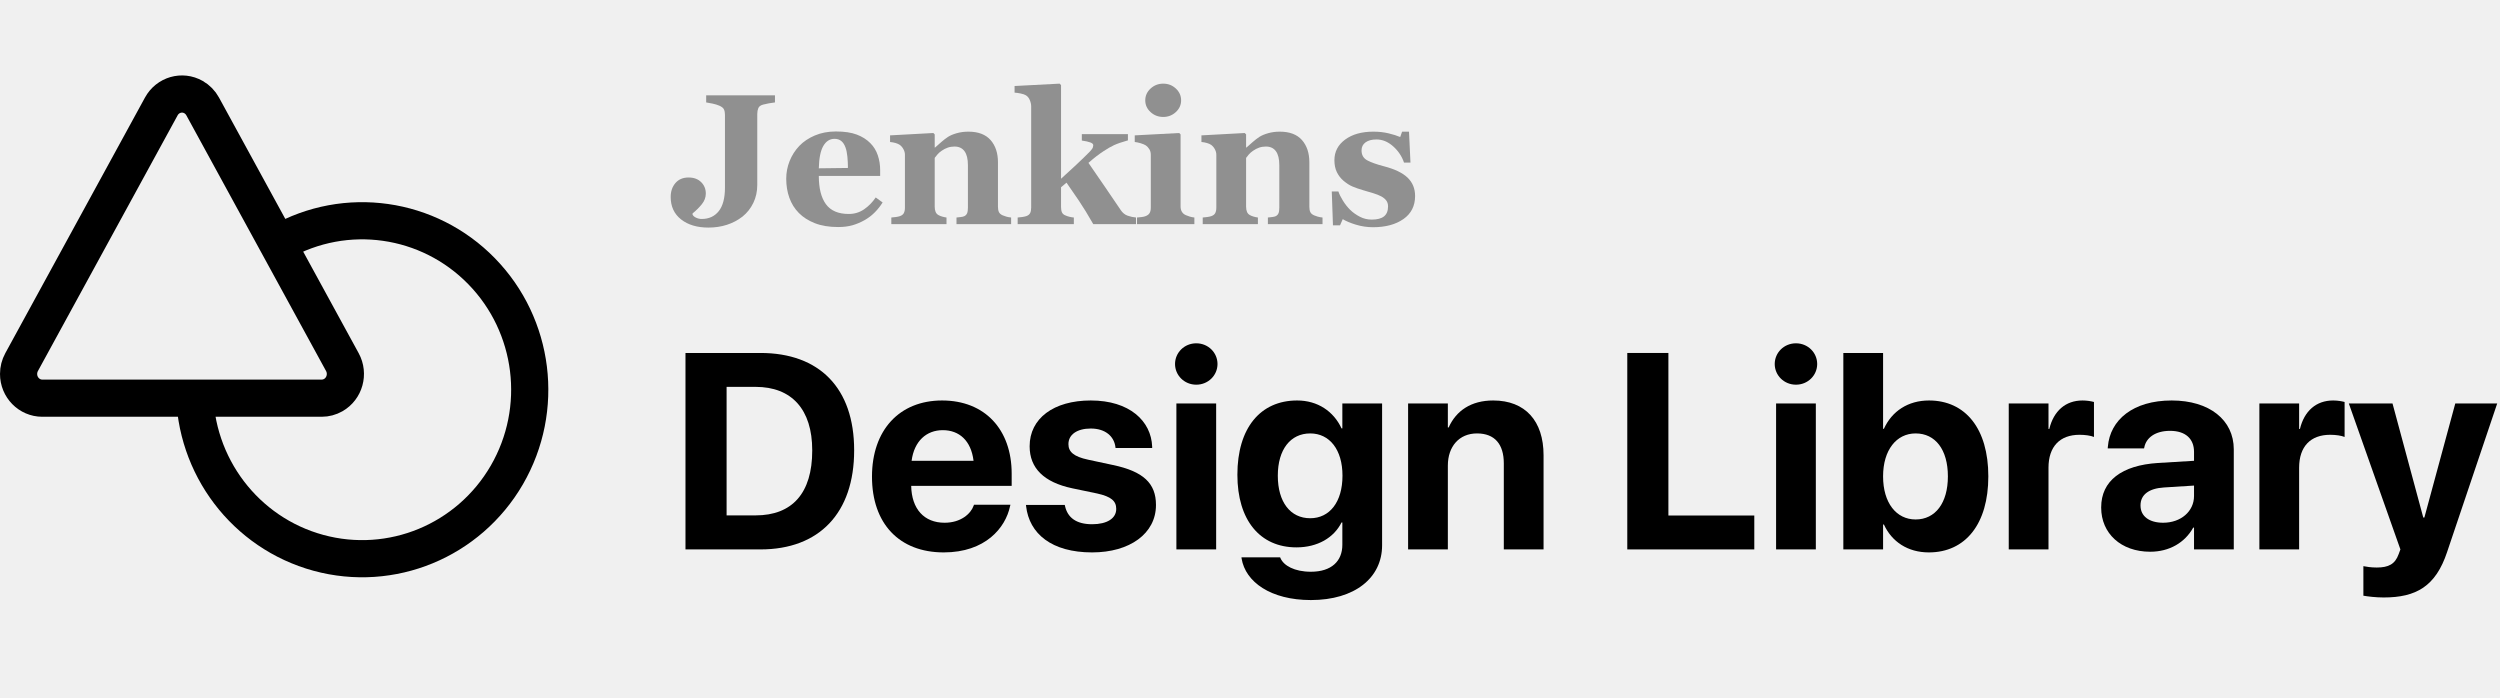
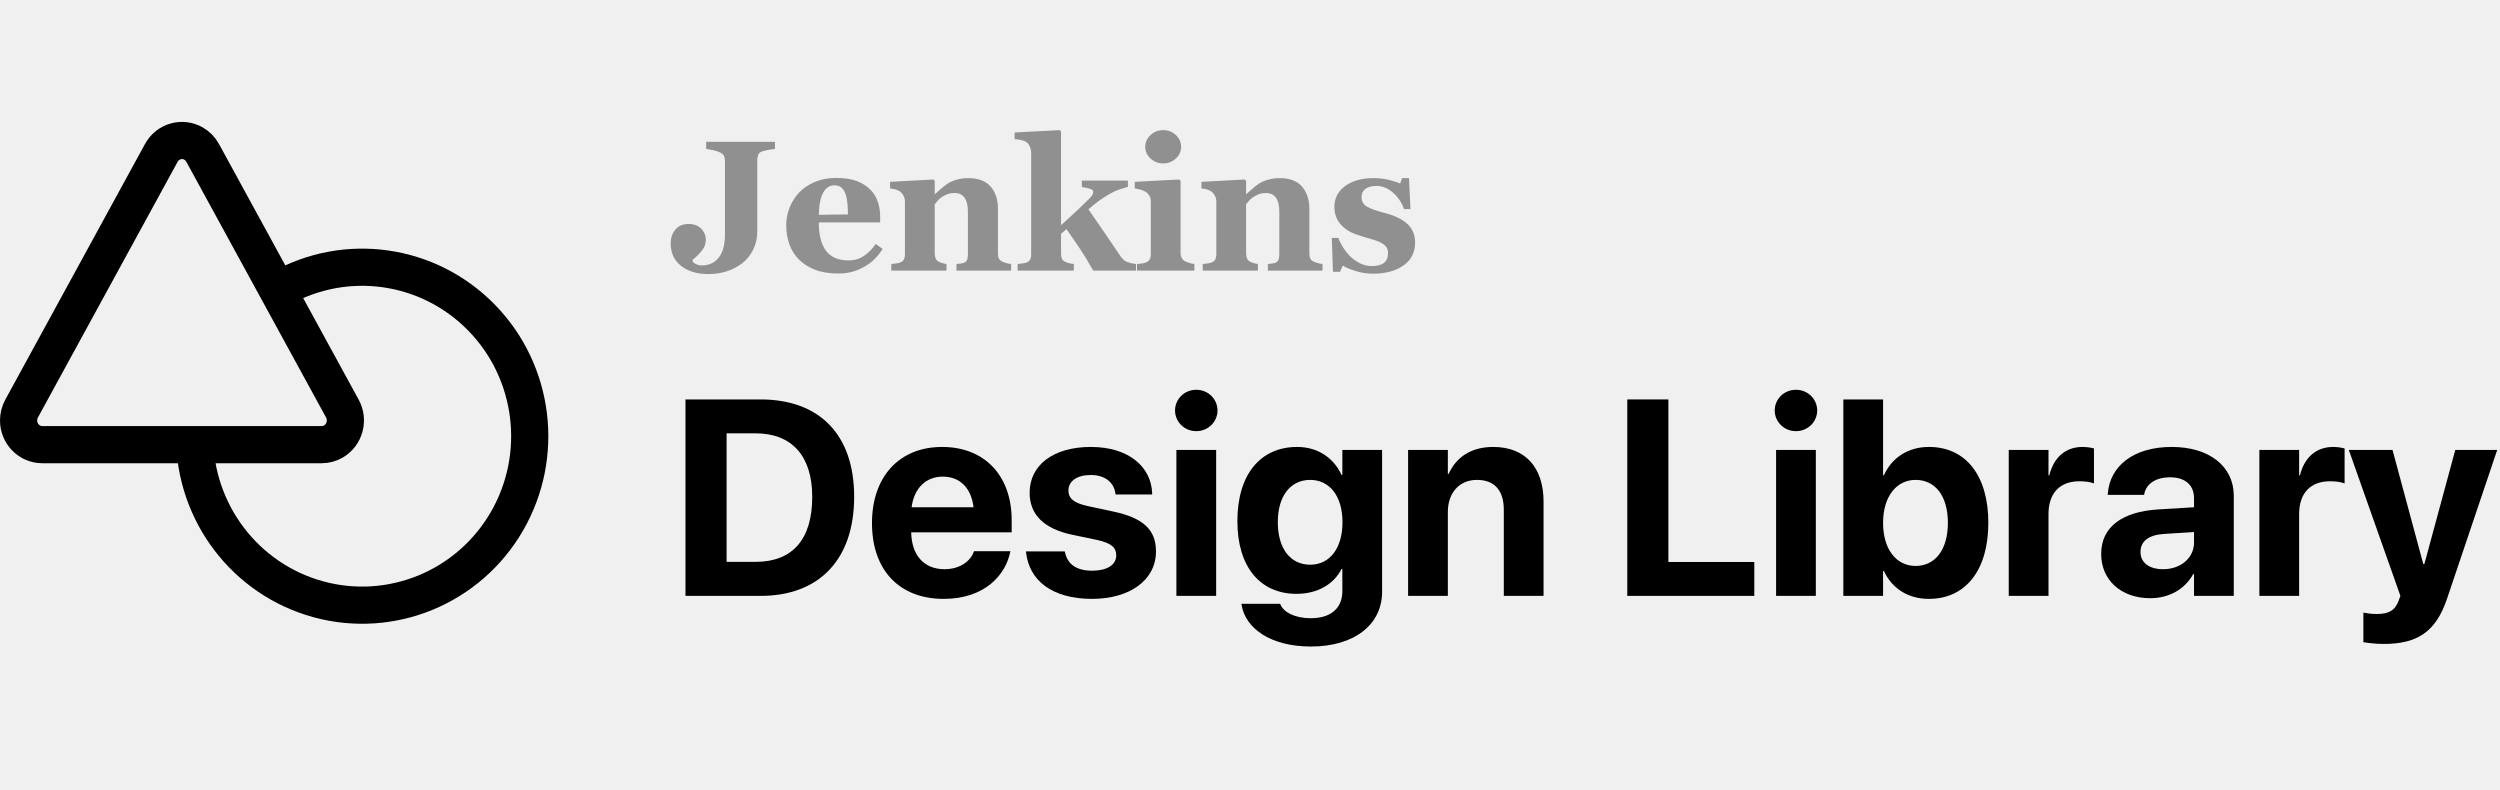
- <svg xmlns="http://www.w3.org/2000/svg" width="269px" height="75px" viewBox="0 0 269 57" version="1.1">
+ <svg xmlns="http://www.w3.org/2000/svg" width="269px" height="85px" viewBox="0 0 269 57" version="1.1">
  <g stroke="none" stroke-width="1" fill="none" fill-rule="evenodd">
    <g transform="translate(2, 0)">
      <g class="text" opacity="0.4" transform="translate(70.16602, 0)" fill="#000000" fill-rule="nonzero">
        <path d="M11.221,2.021 C10.96,2.054 10.739,2.087 10.557,2.119 C10.374,2.152 10.169,2.197 9.941,2.256 C9.674,2.327 9.504,2.454 9.429,2.637 C9.354,2.819 9.316,3.027 9.316,3.262 L9.316,10.898 C9.316,11.602 9.175,12.246 8.892,12.832 C8.608,13.418 8.219,13.91 7.725,14.307 C7.223,14.697 6.663,14.992 6.045,15.19 C5.426,15.389 4.766,15.488 4.062,15.488 C2.845,15.488 1.864,15.195 1.118,14.609 C0.373,14.023 0,13.219 0,12.197 C0,11.592 0.171,11.09 0.513,10.693 C0.854,10.296 1.325,10.098 1.924,10.098 C2.49,10.098 2.941,10.264 3.276,10.596 C3.612,10.928 3.779,11.338 3.779,11.826 C3.779,12.243 3.634,12.629 3.345,12.983 C3.055,13.338 2.725,13.665 2.354,13.965 L2.354,14.092 C2.412,14.222 2.539,14.333 2.734,14.424 C2.93,14.515 3.128,14.561 3.33,14.561 C4.111,14.561 4.725,14.281 5.171,13.721 C5.617,13.161 5.84,12.314 5.84,11.182 L5.84,3.359 C5.84,3.125 5.804,2.93 5.732,2.773 C5.661,2.617 5.488,2.48 5.215,2.363 C5.02,2.279 4.784,2.207 4.507,2.148 C4.23,2.09 4.001,2.048 3.818,2.021 L3.818,1.26 L11.221,1.26 L11.221,2.021 Z" />
        <path d="M22.803,12.783 C22.575,13.154 22.3,13.504 21.978,13.833 C21.655,14.162 21.289,14.443 20.879,14.678 C20.443,14.925 20.002,15.112 19.556,15.239 C19.11,15.366 18.597,15.43 18.018,15.43 C17.054,15.43 16.222,15.293 15.522,15.02 C14.823,14.746 14.245,14.378 13.789,13.916 C13.333,13.454 12.993,12.909 12.769,12.28 C12.544,11.652 12.432,10.97 12.432,10.234 C12.432,9.57 12.554,8.934 12.798,8.325 C13.042,7.716 13.389,7.174 13.838,6.699 C14.281,6.237 14.839,5.863 15.513,5.576 C16.187,5.29 16.94,5.146 17.773,5.146 C18.685,5.146 19.434,5.257 20.02,5.479 C20.605,5.7 21.09,6.006 21.475,6.396 C21.846,6.768 22.116,7.205 22.285,7.71 C22.454,8.215 22.539,8.743 22.539,9.297 L22.539,9.932 L15.938,9.932 C15.938,11.266 16.195,12.282 16.709,12.979 C17.223,13.675 18.04,14.023 19.16,14.023 C19.772,14.023 20.322,13.856 20.811,13.521 C21.299,13.185 21.715,12.76 22.061,12.246 L22.803,12.783 Z M19.072,9.072 C19.072,8.682 19.053,8.281 19.014,7.871 C18.975,7.461 18.906,7.126 18.809,6.865 C18.698,6.559 18.547,6.328 18.354,6.172 C18.162,6.016 17.92,5.938 17.627,5.938 C17.126,5.938 16.725,6.191 16.426,6.699 C16.126,7.207 15.964,8.011 15.938,9.111 L19.072,9.072 Z" />
        <path d="M36.631,15.117 L30.752,15.117 L30.752,14.404 C30.876,14.391 31.025,14.375 31.201,14.355 C31.377,14.336 31.51,14.303 31.602,14.258 C31.738,14.186 31.836,14.082 31.895,13.945 C31.953,13.809 31.982,13.607 31.982,13.34 L31.982,8.77 C31.982,8.105 31.86,7.606 31.616,7.271 C31.372,6.935 31.012,6.768 30.537,6.768 C30.277,6.768 30.034,6.807 29.81,6.885 C29.585,6.963 29.365,7.077 29.15,7.227 C28.962,7.357 28.81,7.49 28.696,7.627 C28.582,7.764 28.486,7.884 28.408,7.988 L28.408,13.232 C28.408,13.46 28.441,13.651 28.506,13.804 C28.571,13.957 28.678,14.072 28.828,14.15 C28.932,14.209 29.062,14.261 29.219,14.307 C29.375,14.352 29.528,14.385 29.678,14.404 L29.678,15.117 L23.74,15.117 L23.74,14.404 C23.903,14.391 24.067,14.373 24.233,14.351 C24.399,14.328 24.541,14.297 24.658,14.258 C24.867,14.186 25.01,14.076 25.088,13.926 C25.166,13.776 25.205,13.581 25.205,13.34 L25.205,7.656 C25.205,7.454 25.153,7.256 25.049,7.061 C24.945,6.865 24.808,6.706 24.639,6.582 C24.521,6.504 24.373,6.439 24.194,6.387 C24.015,6.335 23.818,6.299 23.604,6.279 L23.604,5.566 L28.262,5.312 L28.408,5.459 L28.408,6.875 L28.447,6.875 C28.63,6.712 28.851,6.517 29.111,6.289 C29.372,6.061 29.613,5.876 29.834,5.732 C30.075,5.576 30.391,5.443 30.781,5.332 C31.172,5.221 31.589,5.166 32.031,5.166 C33.092,5.166 33.888,5.467 34.419,6.069 C34.95,6.672 35.215,7.471 35.215,8.467 L35.215,13.252 C35.215,13.493 35.251,13.685 35.322,13.828 C35.394,13.971 35.527,14.085 35.723,14.17 C35.827,14.215 35.955,14.261 36.108,14.307 C36.261,14.352 36.436,14.385 36.631,14.404 L36.631,15.117 Z" />
        <path d="M50.068,15.117 L45.469,15.117 C44.902,14.121 44.385,13.276 43.916,12.583 C43.447,11.89 43.005,11.247 42.588,10.654 L42.002,11.152 L42.002,13.281 C42.002,13.516 42.036,13.708 42.104,13.857 C42.173,14.007 42.305,14.118 42.5,14.189 C42.617,14.242 42.754,14.287 42.91,14.326 C43.066,14.365 43.223,14.391 43.379,14.404 L43.379,15.117 L37.334,15.117 L37.334,14.404 C37.497,14.391 37.66,14.373 37.822,14.351 C37.985,14.328 38.128,14.297 38.252,14.258 C38.46,14.186 38.602,14.076 38.677,13.926 C38.752,13.776 38.789,13.581 38.789,13.34 L38.789,2.451 C38.789,2.236 38.742,2.013 38.647,1.782 C38.553,1.551 38.415,1.377 38.232,1.26 C38.109,1.182 37.923,1.117 37.676,1.064 C37.428,1.012 37.204,0.98 37.002,0.967 L37.002,0.254 L41.855,0 L42.002,0.156 L42.002,10.234 C42.484,9.805 43.026,9.307 43.628,8.74 C44.23,8.174 44.714,7.705 45.078,7.334 C45.293,7.113 45.412,6.945 45.435,6.831 C45.457,6.717 45.469,6.647 45.469,6.621 C45.469,6.504 45.366,6.406 45.161,6.328 C44.956,6.25 44.648,6.182 44.238,6.123 L44.238,5.43 L49.199,5.43 L49.199,6.104 C48.548,6.286 48.052,6.457 47.71,6.616 C47.368,6.776 46.995,6.989 46.592,7.256 C46.325,7.432 46.066,7.616 45.815,7.808 C45.565,8 45.277,8.239 44.951,8.525 C45.589,9.45 46.178,10.306 46.719,11.094 C47.259,11.882 47.826,12.715 48.418,13.594 C48.62,13.9 48.87,14.105 49.17,14.209 C49.469,14.313 49.769,14.378 50.068,14.404 L50.068,15.117 Z" />
        <path d="M56.348,15.117 L50.176,15.117 L50.176,14.404 C50.345,14.391 50.511,14.375 50.674,14.355 C50.837,14.336 50.977,14.303 51.094,14.258 C51.302,14.18 51.449,14.067 51.533,13.921 C51.618,13.774 51.66,13.581 51.66,13.34 L51.66,7.656 C51.66,7.428 51.608,7.228 51.504,7.056 C51.4,6.883 51.27,6.745 51.113,6.641 C50.996,6.562 50.819,6.488 50.581,6.416 C50.343,6.344 50.127,6.299 49.932,6.279 L49.932,5.566 L54.717,5.312 L54.863,5.459 L54.863,13.213 C54.863,13.441 54.912,13.634 55.01,13.794 C55.107,13.953 55.247,14.072 55.43,14.15 C55.56,14.209 55.703,14.261 55.859,14.307 C56.016,14.352 56.178,14.385 56.348,14.404 L56.348,15.117 Z M54.922,1.797 C54.922,2.292 54.731,2.713 54.351,3.062 C53.97,3.41 53.519,3.584 52.998,3.584 C52.471,3.584 52.017,3.41 51.636,3.062 C51.255,2.713 51.064,2.292 51.064,1.797 C51.064,1.302 51.255,0.879 51.636,0.527 C52.017,0.176 52.471,0 52.998,0 C53.525,0 53.978,0.176 54.355,0.527 C54.733,0.879 54.922,1.302 54.922,1.797 Z" />
        <path d="M70.137,15.117 L64.258,15.117 L64.258,14.404 C64.382,14.391 64.531,14.375 64.707,14.355 C64.883,14.336 65.016,14.303 65.107,14.258 C65.244,14.186 65.342,14.082 65.4,13.945 C65.459,13.809 65.488,13.607 65.488,13.34 L65.488,8.77 C65.488,8.105 65.366,7.606 65.122,7.271 C64.878,6.935 64.518,6.768 64.043,6.768 C63.783,6.768 63.54,6.807 63.315,6.885 C63.091,6.963 62.871,7.077 62.656,7.227 C62.467,7.357 62.316,7.49 62.202,7.627 C62.088,7.764 61.992,7.884 61.914,7.988 L61.914,13.232 C61.914,13.46 61.947,13.651 62.012,13.804 C62.077,13.957 62.184,14.072 62.334,14.15 C62.438,14.209 62.568,14.261 62.725,14.307 C62.881,14.352 63.034,14.385 63.184,14.404 L63.184,15.117 L57.246,15.117 L57.246,14.404 C57.409,14.391 57.573,14.373 57.739,14.351 C57.905,14.328 58.047,14.297 58.164,14.258 C58.372,14.186 58.516,14.076 58.594,13.926 C58.672,13.776 58.711,13.581 58.711,13.34 L58.711,7.656 C58.711,7.454 58.659,7.256 58.555,7.061 C58.451,6.865 58.314,6.706 58.145,6.582 C58.027,6.504 57.879,6.439 57.7,6.387 C57.521,6.335 57.324,6.299 57.109,6.279 L57.109,5.566 L61.768,5.312 L61.914,5.459 L61.914,6.875 L61.953,6.875 C62.135,6.712 62.357,6.517 62.617,6.289 C62.878,6.061 63.118,5.876 63.34,5.732 C63.581,5.576 63.896,5.443 64.287,5.332 C64.678,5.221 65.094,5.166 65.537,5.166 C66.598,5.166 67.394,5.467 67.925,6.069 C68.455,6.672 68.721,7.471 68.721,8.467 L68.721,13.252 C68.721,13.493 68.757,13.685 68.828,13.828 C68.9,13.971 69.033,14.085 69.229,14.17 C69.333,14.215 69.461,14.261 69.614,14.307 C69.767,14.352 69.941,14.385 70.137,14.404 L70.137,15.117 Z" />
        <path d="M75.566,15.449 C74.935,15.449 74.318,15.356 73.716,15.171 C73.114,14.985 72.646,14.788 72.314,14.58 L72.021,15.244 L71.26,15.244 L71.133,11.602 L71.846,11.602 C71.943,11.895 72.106,12.225 72.334,12.593 C72.562,12.961 72.822,13.291 73.115,13.584 C73.421,13.877 73.771,14.124 74.165,14.326 C74.559,14.528 74.98,14.629 75.43,14.629 C76.022,14.629 76.463,14.513 76.753,14.282 C77.043,14.051 77.188,13.695 77.188,13.213 C77.188,12.952 77.122,12.738 76.992,12.568 C76.862,12.399 76.683,12.253 76.455,12.129 C76.201,11.999 75.923,11.888 75.62,11.797 C75.317,11.706 74.945,11.595 74.502,11.465 C74.059,11.335 73.68,11.203 73.364,11.069 C73.049,10.936 72.721,10.726 72.383,10.439 C72.09,10.186 71.855,9.88 71.68,9.521 C71.504,9.163 71.416,8.737 71.416,8.242 C71.416,7.324 71.802,6.582 72.573,6.016 C73.345,5.449 74.355,5.166 75.605,5.166 C76.198,5.166 76.743,5.226 77.241,5.347 C77.739,5.467 78.158,5.599 78.496,5.742 L78.701,5.166 L79.443,5.166 L79.6,8.496 L78.906,8.496 C78.678,7.819 78.288,7.235 77.734,6.743 C77.181,6.252 76.585,6.006 75.947,6.006 C75.446,6.006 75.052,6.11 74.766,6.318 C74.479,6.527 74.336,6.816 74.336,7.188 C74.336,7.682 74.546,8.04 74.966,8.262 C75.386,8.483 75.973,8.691 76.729,8.887 C77.894,9.186 78.747,9.595 79.287,10.112 C79.827,10.63 80.098,11.289 80.098,12.09 C80.098,13.158 79.679,13.984 78.843,14.57 C78.006,15.156 76.914,15.449 75.566,15.449 Z" />
      </g>
      <g class="text" transform="translate(71.75781, 27.93945)" fill="#000000" fill-rule="nonzero">
        <path d="M0,22.178 L8.071,22.178 C14.414,22.178 18.149,18.237 18.149,11.528 L18.149,11.499 C18.149,4.805 14.399,1.04 8.071,1.04 L0,1.04 L0,22.178 Z M4.424,18.516 L4.424,4.688 L7.544,4.688 C11.426,4.688 13.638,7.104 13.638,11.514 L13.638,11.543 C13.638,16.113 11.499,18.516 7.544,18.516 L4.424,18.516 Z" />
        <path d="M27.788,22.5 C32.271,22.5 34.438,19.849 34.922,17.534 L34.966,17.373 L31.04,17.373 L31.011,17.461 C30.703,18.34 29.634,19.307 27.876,19.307 C25.693,19.307 24.331,17.842 24.287,15.337 L35.098,15.337 L35.098,14.019 C35.098,9.272 32.212,6.152 27.612,6.152 C23.013,6.152 20.068,9.346 20.068,14.341 L20.068,14.355 C20.068,19.38 22.983,22.5 27.788,22.5 Z M27.686,9.346 C29.458,9.346 30.732,10.474 30.996,12.642 L24.331,12.642 C24.609,10.518 25.928,9.346 27.686,9.346 Z" />
        <path d="M43.755,22.5 C47.798,22.5 50.625,20.479 50.625,17.402 L50.625,17.388 C50.625,15.073 49.277,13.784 45.996,13.096 L43.33,12.524 C41.748,12.188 41.206,11.66 41.206,10.854 L41.206,10.84 C41.206,9.829 42.129,9.17 43.608,9.17 C45.19,9.17 46.113,10.02 46.26,11.147 L46.274,11.265 L50.215,11.265 L50.215,11.118 C50.112,8.364 47.783,6.152 43.608,6.152 C39.609,6.152 37.031,8.086 37.031,11.074 L37.031,11.089 C37.031,13.433 38.569,14.956 41.616,15.601 L44.282,16.157 C45.82,16.494 46.348,16.978 46.348,17.812 L46.348,17.827 C46.348,18.838 45.366,19.468 43.755,19.468 C42.041,19.468 41.118,18.75 40.84,17.52 L40.811,17.388 L36.636,17.388 L36.65,17.52 C36.987,20.493 39.404,22.5 43.755,22.5 Z" />
        <path d="M54.961,4.453 C56.25,4.453 57.246,3.442 57.246,2.227 C57.246,1.011 56.25,0 54.961,0 C53.672,0 52.676,1.011 52.676,2.227 C52.676,3.442 53.672,4.453 54.961,4.453 Z M52.822,22.178 L57.1,22.178 L57.1,6.475 L52.822,6.475 L52.822,22.178 Z" />
        <path d="M67.295,27.627 C72.012,27.627 74.956,25.239 74.956,21.738 L74.956,6.475 L70.679,6.475 L70.679,9.155 L70.591,9.155 C69.741,7.324 68.027,6.152 65.815,6.152 C61.846,6.152 59.385,9.126 59.385,14.136 L59.385,14.15 C59.385,19.028 61.816,21.958 65.742,21.958 C68.013,21.958 69.771,20.918 70.591,19.277 L70.679,19.277 L70.679,21.68 C70.679,23.438 69.507,24.58 67.295,24.58 C65.508,24.58 64.365,23.906 64.028,23.13 L63.984,23.027 L59.824,23.027 L59.839,23.159 C60.249,25.679 62.974,27.627 67.295,27.627 Z M67.222,18.823 C65.083,18.823 63.735,17.08 63.735,14.253 L63.735,14.238 C63.735,11.426 65.098,9.697 67.222,9.697 C69.302,9.697 70.693,11.44 70.693,14.238 L70.693,14.253 C70.693,17.065 69.316,18.823 67.222,18.823 Z" />
        <path d="M77.754,22.178 L82.031,22.178 L82.031,13.154 C82.031,11.104 83.247,9.697 85.166,9.697 C87.085,9.697 88.052,10.869 88.052,12.92 L88.052,22.178 L92.329,22.178 L92.329,12.041 C92.329,8.364 90.366,6.152 86.909,6.152 C84.536,6.152 82.925,7.251 82.119,9.053 L82.031,9.053 L82.031,6.475 L77.754,6.475 L77.754,22.178 Z" />
        <polygon points="101.338 22.178 115.005 22.178 115.005 18.53 105.762 18.53 105.762 1.04 101.338 1.04" />
        <path d="M119.487,4.453 C120.776,4.453 121.772,3.442 121.772,2.227 C121.772,1.011 120.776,0 119.487,0 C118.198,0 117.202,1.011 117.202,2.227 C117.202,3.442 118.198,4.453 119.487,4.453 Z M117.349,22.178 L121.626,22.178 L121.626,6.475 L117.349,6.475 L117.349,22.178 Z" />
        <path d="M133.784,22.5 C137.739,22.5 140.186,19.424 140.186,14.326 L140.186,14.312 C140.186,9.199 137.739,6.152 133.799,6.152 C131.558,6.152 129.814,7.295 128.95,9.199 L128.862,9.199 L128.862,1.04 L124.585,1.04 L124.585,22.178 L128.862,22.178 L128.862,19.497 L128.95,19.497 C129.8,21.357 131.528,22.5 133.784,22.5 Z M132.363,18.955 C130.283,18.955 128.862,17.168 128.862,14.326 L128.862,14.312 C128.862,11.484 130.298,9.697 132.363,9.697 C134.487,9.697 135.835,11.44 135.835,14.312 L135.835,14.326 C135.835,17.183 134.487,18.955 132.363,18.955 Z" />
        <path d="M142.383,22.178 L146.66,22.178 L146.66,13.389 C146.66,11.104 147.891,9.844 150,9.844 C150.615,9.844 151.201,9.932 151.553,10.078 L151.553,6.313 C151.23,6.226 150.791,6.152 150.322,6.152 C148.491,6.152 147.217,7.28 146.748,9.214 L146.66,9.214 L146.66,6.475 L142.383,6.475 L142.383,22.178 Z" />
        <path d="M157.603,22.427 C159.668,22.427 161.338,21.445 162.231,19.834 L162.319,19.834 L162.319,22.178 L166.597,22.178 L166.597,11.411 C166.597,8.247 163.975,6.152 159.917,6.152 C155.771,6.152 153.281,8.232 153.047,11.133 L153.032,11.309 L156.943,11.309 L156.973,11.177 C157.178,10.166 158.145,9.419 159.741,9.419 C161.411,9.419 162.319,10.283 162.319,11.675 L162.319,12.642 L158.438,12.876 C154.541,13.125 152.329,14.795 152.329,17.651 L152.329,17.681 C152.329,20.449 154.453,22.427 157.603,22.427 Z M156.562,17.461 L156.562,17.432 C156.562,16.318 157.427,15.615 159.082,15.513 L162.319,15.308 L162.319,16.436 C162.319,18.076 160.913,19.307 158.994,19.307 C157.515,19.307 156.562,18.618 156.562,17.461 Z" />
        <path d="M169.351,22.178 L173.628,22.178 L173.628,13.389 C173.628,11.104 174.858,9.844 176.968,9.844 C177.583,9.844 178.169,9.932 178.521,10.078 L178.521,6.313 C178.198,6.226 177.759,6.152 177.29,6.152 C175.459,6.152 174.185,7.28 173.716,9.214 L173.628,9.214 L173.628,6.475 L169.351,6.475 L169.351,22.178 Z" />
        <path d="M182.725,27.349 C186.211,27.349 188.32,26.162 189.551,22.456 L194.941,6.475 L190.43,6.475 L187.104,18.75 L186.987,18.75 L183.677,6.475 L178.975,6.475 L184.526,22.178 L184.336,22.69 C183.955,23.76 183.252,24.126 181.978,24.126 C181.348,24.126 180.85,24.038 180.542,23.979 L180.542,27.158 C181.04,27.246 181.89,27.349 182.725,27.349 Z" />
      </g>
      <path class="figures" d="M32.614,33.844 L2.55,33.844 C1.142,33.844 0,32.677 0,31.237 C0,30.791 0.112,30.353 0.324,29.965 L15.356,2.453 C16.043,1.196 17.596,0.746 18.826,1.449 C19.237,1.684 19.577,2.032 19.807,2.453 L34.84,29.965 C35.526,31.222 35.087,32.811 33.858,33.513 C33.477,33.73 33.049,33.844 32.614,33.844 Z M28.116,17.095 C35.211,13.065 44.105,14.329 49.818,20.181 C55.531,26.032 56.645,35.017 52.537,42.107 C48.429,49.196 40.117,52.629 32.257,50.484 C24.396,48.34 18.936,41.149 18.934,32.939" stroke="#000000" stroke-width="4" />
    </g>
    <style>
            @media (prefers-color-scheme: dark) {
                .figures {
                    stroke: #ffffff;
                }
                .text {
                    fill: #ffffff;
                }
            }
        </style>
  </g>
</svg>
